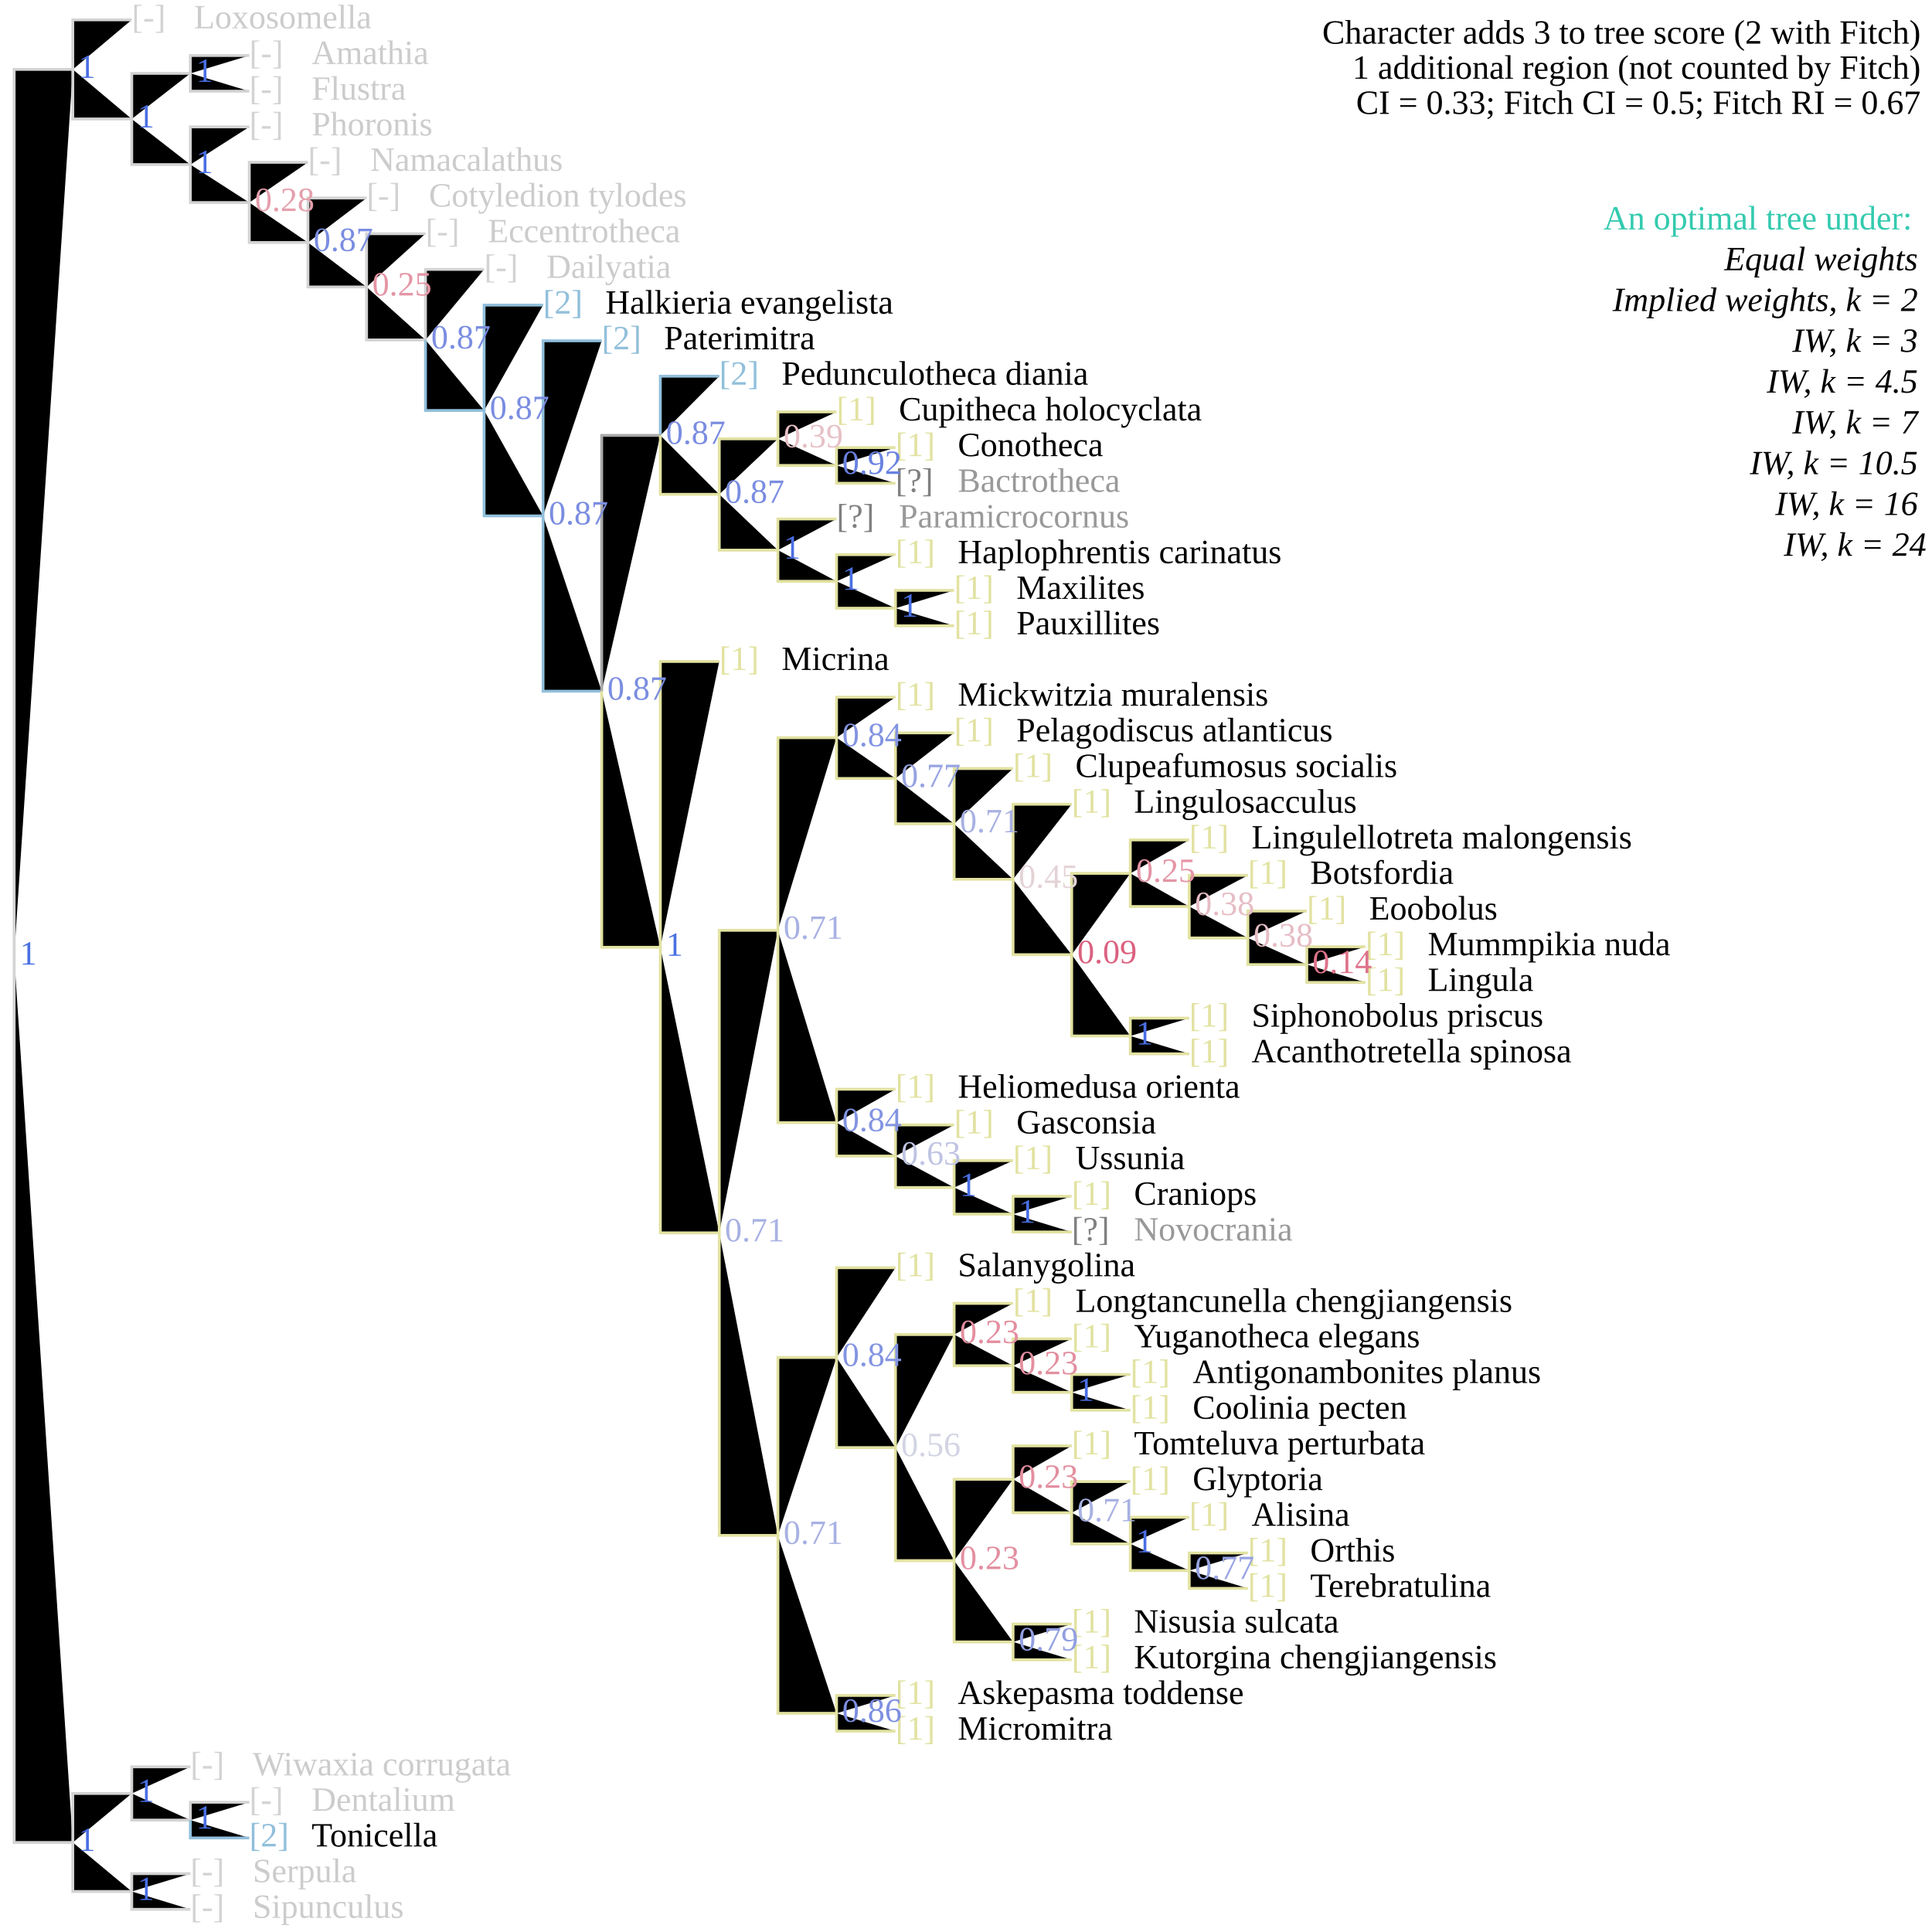
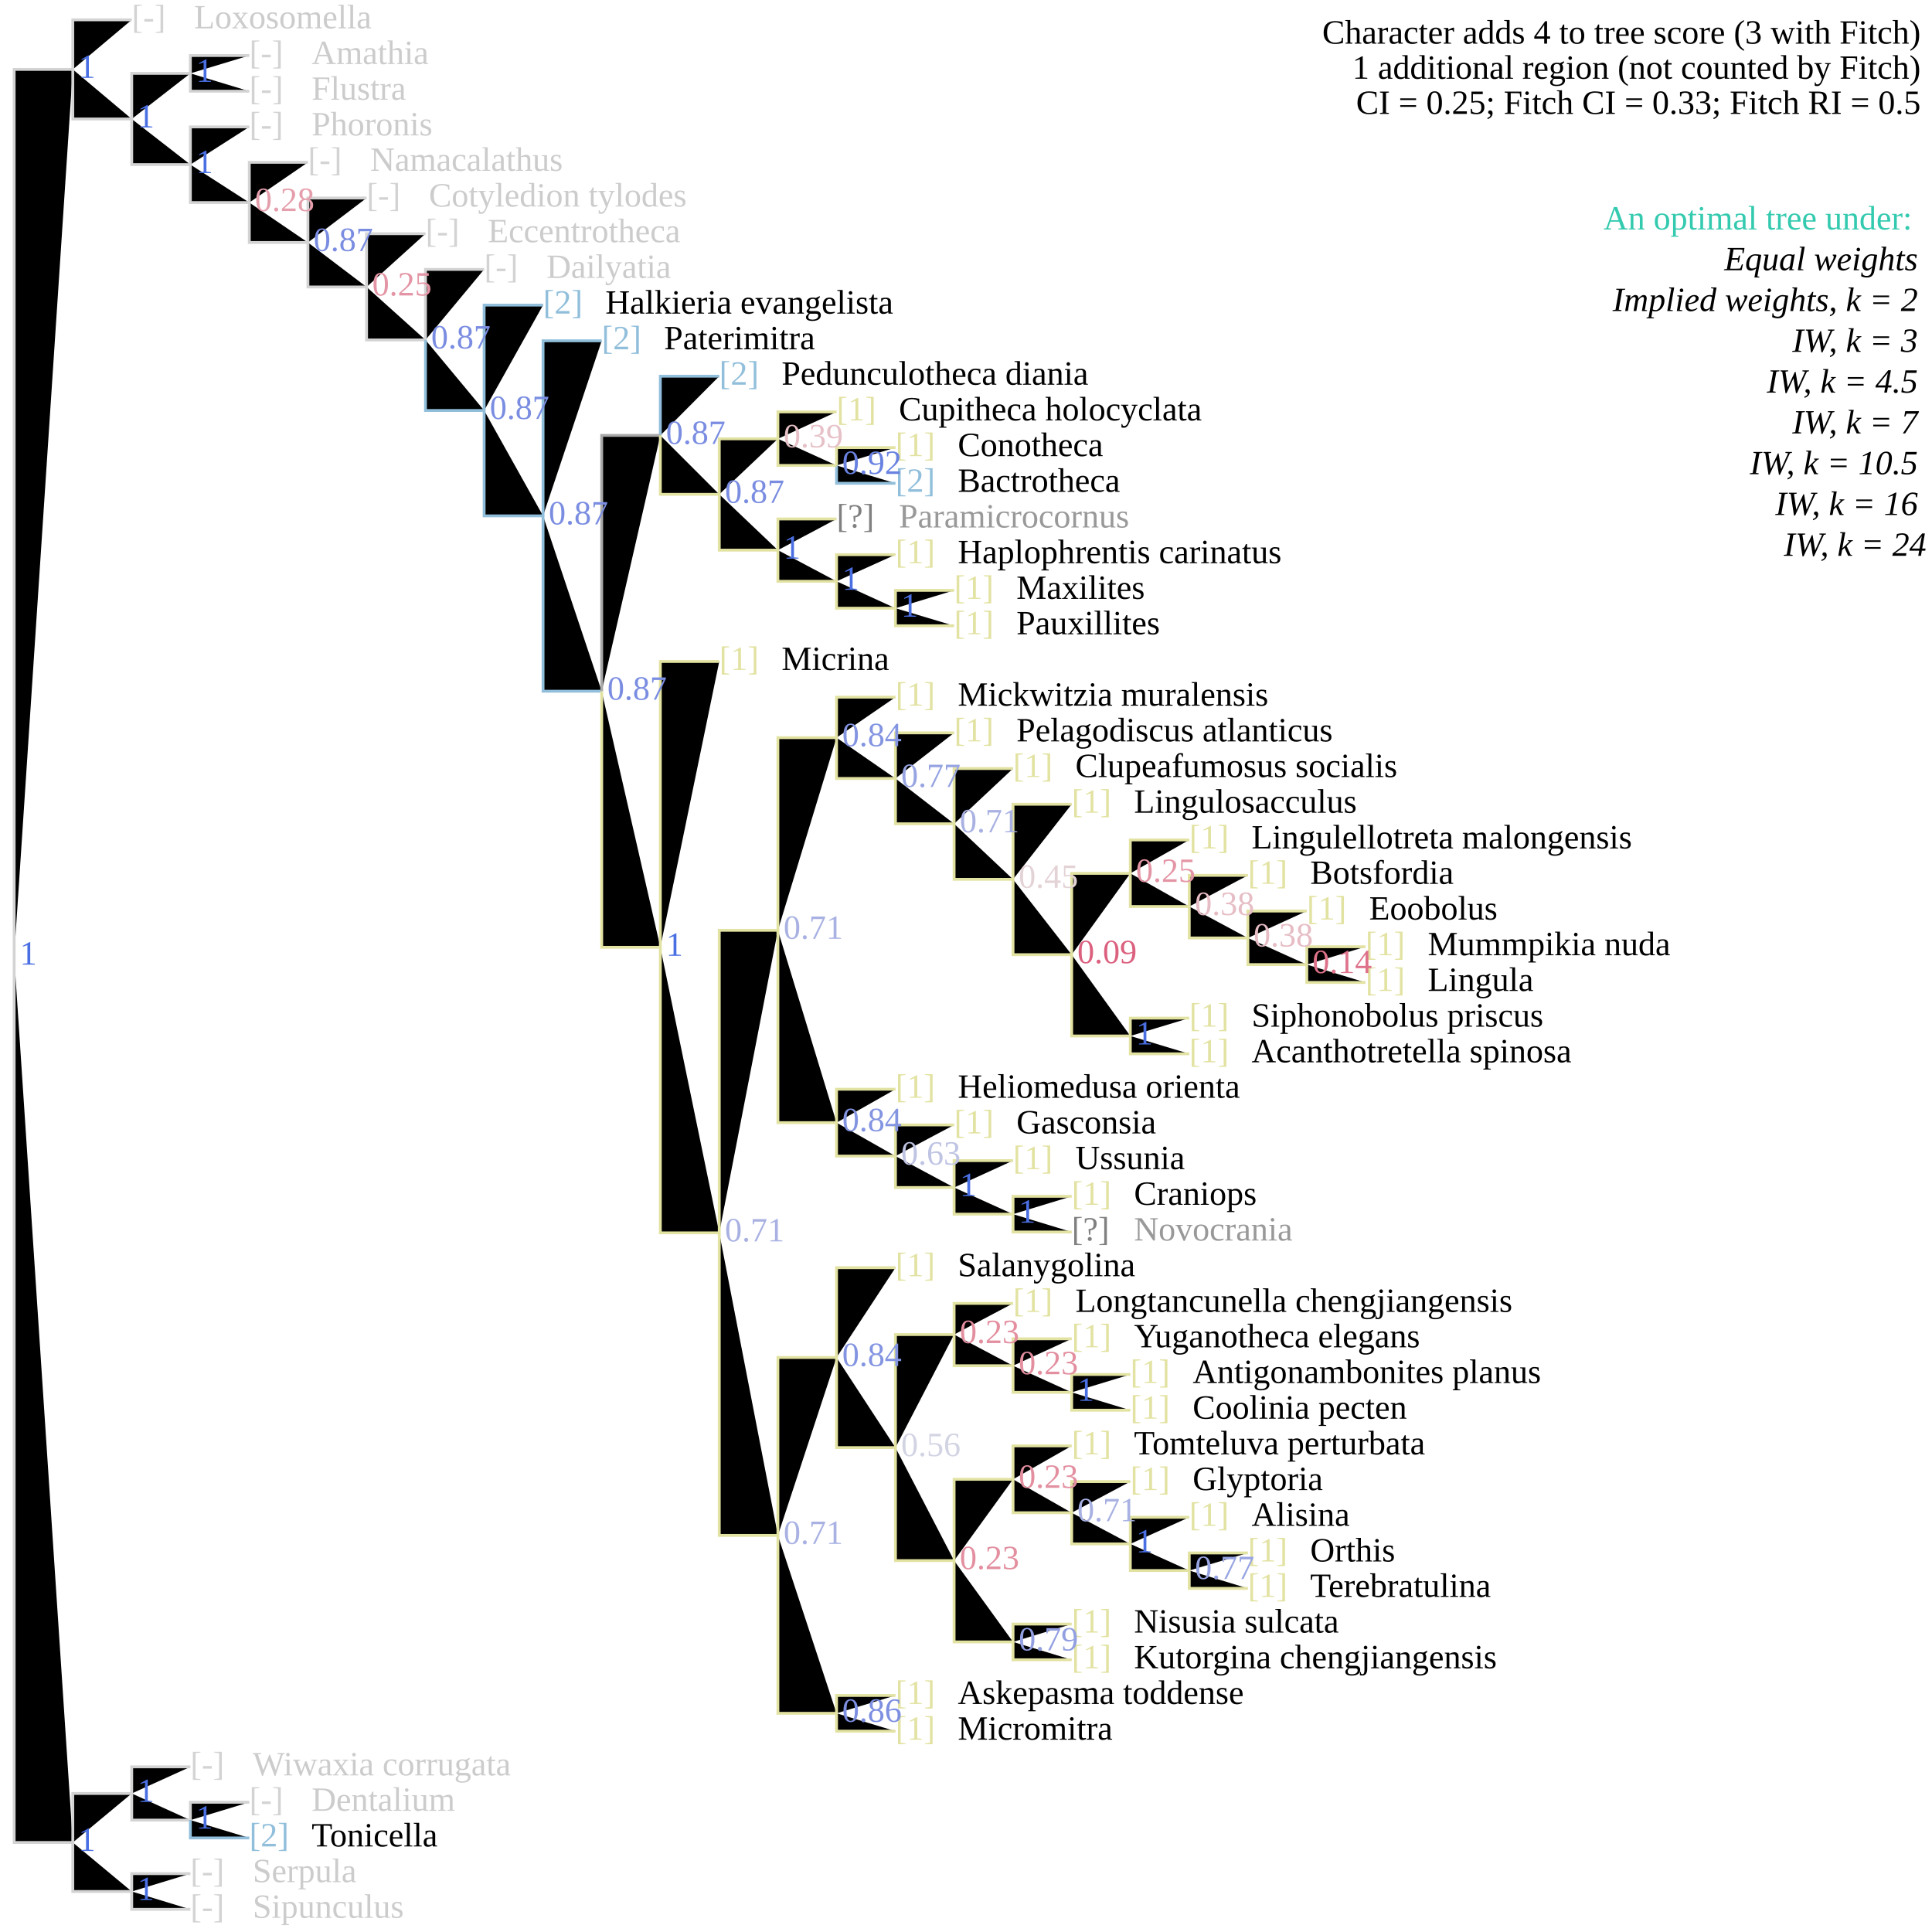
<svg xmlns="http://www.w3.org/2000/svg" version="1.1" width="682" height="682" class="tree" data-char="71">
-   <text x="678" y="15.4" text-anchor="end" class="stepsLabel">Character adds <tspan class="score">3</tspan> to tree score (<tspan class="score fitch">2</tspan> with Fitch)</text>
+   <text x="678" y="15.4" text-anchor="end" class="stepsLabel">Character adds <tspan class="score">4</tspan> to tree score (<tspan class="score fitch">3</tspan> with Fitch)</text>
  <text x="678" y="27.8" text-anchor="end" class="stepsLabel">
    <tspan class="score">1</tspan> additional region (not counted by Fitch)</text>
-   <text x="678" y="40.2" text-anchor="end" class="stepsLabel">CI = 0.33; Fitch CI = 0.5; Fitch RI = 0.67</text>
+   <text x="678" y="40.2" text-anchor="end" class="stepsLabel">CI = 0.25; Fitch CI = 0.33; Fitch RI = 0.5</text>
  <text x="678" y="65" text-anchor="end" class="stepsLabel">
    <tspan dy="16" fill="#34caaf">An optimal tree under:</tspan>
    <tspan x="680" style="font-style:italic" class="thisAn" dy="1.2em">Equal weights</tspan>
    <tspan x="680" style="font-style:italic" class="notThisAn" dy="1.2em">Implied weights, k = 2</tspan>
    <tspan x="680" style="font-style:italic" class="notThisAn" dy="1.2em">IW, k = 3</tspan>
    <tspan x="680" style="font-style:italic" class="notThisAn" dy="1.2em">IW, k = 4.5</tspan>
    <tspan x="680" style="font-style:italic" class="notThisAn" dy="1.2em">IW, k = 7</tspan>
    <tspan x="680" style="font-style:italic" class="notThisAn" dy="1.2em">IW, k = 10.5</tspan>
    <tspan x="680" style="font-style:italic" class="notThisAn" dy="1.2em">IW, k = 16</tspan>
    <tspan x="680" style="font-style:italic" class="notThisAn" dy="1.2em">IW, k = 24</tspan>
  </text>
  <text x="67.2" y="664.4" fill="lightgrey" class="flag">[-]</text>
  <text x="89.2" y="664.4" fill="#ccc" class="taxonLabel">Serpula</text>
  <text x="67.2" y="677" fill="lightgrey" class="flag">[-]</text>
  <text x="89.2" y="677" fill="#ccc" class="taxonLabel">Sipunculus</text>
  <text x="88" y="639.2" fill="lightgrey" class="flag">[-]</text>
  <text x="110" y="639.2" fill="#ccc" class="taxonLabel">Dentalium</text>
  <text x="88" y="651.8" fill="#91bfdb" class="flag">[2]</text>
  <text x="110" y="651.8" fill="#000" class="taxonLabel">Tonicella</text>
  <text x="67.2" y="626.7" fill="lightgrey" class="flag">[-]</text>
  <text x="89.2" y="626.7" fill="#ccc" class="taxonLabel">Wiwaxia corrugata</text>
  <text x="316.1" y="601.5" fill="#e2e2a2" class="flag">[1]</text>
  <text x="338.1" y="601.5" fill="#000" class="taxonLabel">Askepasma toddense</text>
  <text x="316.1" y="614.1" fill="#e2e2a2" class="flag">[1]</text>
  <text x="338.1" y="614.1" fill="#000" class="taxonLabel">Micromitra</text>
  <text x="378.3" y="576.3" fill="#e2e2a2" class="flag">[1]</text>
  <text x="400.3" y="576.3" fill="#000" class="taxonLabel">Nisusia sulcata</text>
  <text x="378.3" y="588.9" fill="#e2e2a2" class="flag">[1]</text>
  <text x="400.3" y="588.9" fill="#000" class="taxonLabel">Kutorgina chengjiangensis</text>
  <text x="440.5" y="551.2" fill="#e2e2a2" class="flag">[1]</text>
  <text x="462.5" y="551.2" fill="#000" class="taxonLabel">Orthis</text>
  <text x="440.5" y="563.7" fill="#e2e2a2" class="flag">[1]</text>
  <text x="462.5" y="563.7" fill="#000" class="taxonLabel">Terebratulina</text>
  <text x="419.8" y="538.6" fill="#e2e2a2" class="flag">[1]</text>
  <text x="441.8" y="538.6" fill="#000" class="taxonLabel">Alisina</text>
  <text x="399" y="526" fill="#e2e2a2" class="flag">[1]</text>
  <text x="421" y="526" fill="#000" class="taxonLabel">Glyptoria</text>
  <text x="378.3" y="513.4" fill="#e2e2a2" class="flag">[1]</text>
  <text x="400.3" y="513.4" fill="#000" class="taxonLabel">Tomteluva perturbata</text>
  <text x="399" y="488.2" fill="#e2e2a2" class="flag">[1]</text>
  <text x="421" y="488.2" fill="#000" class="taxonLabel">Antigonambonites planus</text>
  <text x="399" y="500.8" fill="#e2e2a2" class="flag">[1]</text>
  <text x="421" y="500.8" fill="#000" class="taxonLabel">Coolinia pecten</text>
  <text x="378.3" y="475.6" fill="#e2e2a2" class="flag">[1]</text>
  <text x="400.3" y="475.6" fill="#000" class="taxonLabel">Yuganotheca elegans</text>
  <text x="357.6" y="463.1" fill="#e2e2a2" class="flag">[1]</text>
  <text x="379.6" y="463.1" fill="#000" class="taxonLabel">Longtancunella chengjiangensis</text>
  <text x="316.1" y="450.5" fill="#e2e2a2" class="flag">[1]</text>
  <text x="338.1" y="450.5" fill="#000" class="taxonLabel">Salanygolina</text>
  <text x="378.3" y="425.3" fill="#e2e2a2" class="flag">[1]</text>
  <text x="400.3" y="425.3" fill="#000" class="taxonLabel">Craniops</text>
  <text x="378.3" y="437.9" fill="grey" class="flag">[?]</text>
  <text x="400.3" y="437.9" fill="#999" class="taxonLabel">Novocrania</text>
  <text x="357.6" y="412.7" fill="#e2e2a2" class="flag">[1]</text>
  <text x="379.6" y="412.7" fill="#000" class="taxonLabel">Ussunia</text>
  <text x="336.8" y="400.1" fill="#e2e2a2" class="flag">[1]</text>
  <text x="358.8" y="400.1" fill="#000" class="taxonLabel">Gasconsia</text>
  <text x="316.1" y="387.5" fill="#e2e2a2" class="flag">[1]</text>
  <text x="338.1" y="387.5" fill="#000" class="taxonLabel">Heliomedusa orienta</text>
  <text x="419.8" y="362.4" fill="#e2e2a2" class="flag">[1]</text>
  <text x="441.8" y="362.4" fill="#000" class="taxonLabel">Siphonobolus priscus</text>
  <text x="419.8" y="375" fill="#e2e2a2" class="flag">[1]</text>
  <text x="441.8" y="375" fill="#000" class="taxonLabel">Acanthotretella spinosa</text>
  <text x="482" y="337.2" fill="#e2e2a2" class="flag">[1]</text>
  <text x="504" y="337.2" fill="#000" class="taxonLabel">Mummpikia nuda</text>
  <text x="482" y="349.8" fill="#e2e2a2" class="flag">[1]</text>
  <text x="504" y="349.8" fill="#000" class="taxonLabel">Lingula</text>
  <text x="461.3" y="324.6" fill="#e2e2a2" class="flag">[1]</text>
  <text x="483.3" y="324.6" fill="#000" class="taxonLabel">Eoobolus</text>
  <text x="440.5" y="312" fill="#e2e2a2" class="flag">[1]</text>
  <text x="462.5" y="312" fill="#000" class="taxonLabel">Botsfordia</text>
  <text x="419.8" y="299.5" fill="#e2e2a2" class="flag">[1]</text>
  <text x="441.8" y="299.5" fill="#000" class="taxonLabel">Lingulellotreta malongensis</text>
  <text x="378.3" y="286.9" fill="#e2e2a2" class="flag">[1]</text>
  <text x="400.3" y="286.9" fill="#000" class="taxonLabel">Lingulosacculus</text>
  <text x="357.6" y="274.3" fill="#e2e2a2" class="flag">[1]</text>
  <text x="379.6" y="274.3" fill="#000" class="taxonLabel">Clupeafumosus socialis</text>
  <text x="336.8" y="261.7" fill="#e2e2a2" class="flag">[1]</text>
  <text x="358.8" y="261.7" fill="#000" class="taxonLabel">Pelagodiscus atlanticus</text>
  <text x="316.1" y="249.1" fill="#e2e2a2" class="flag">[1]</text>
  <text x="338.1" y="249.1" fill="#000" class="taxonLabel">Mickwitzia muralensis</text>
  <text x="253.9" y="236.5" fill="#e2e2a2" class="flag">[1]</text>
  <text x="275.9" y="236.5" fill="#000" class="taxonLabel">Micrina</text>
  <text x="336.8" y="211.4" fill="#e2e2a2" class="flag">[1]</text>
  <text x="358.8" y="211.4" fill="#000" class="taxonLabel">Maxilites</text>
  <text x="336.8" y="223.9" fill="#e2e2a2" class="flag">[1]</text>
  <text x="358.8" y="223.9" fill="#000" class="taxonLabel">Pauxillites</text>
  <text x="316.1" y="198.8" fill="#e2e2a2" class="flag">[1]</text>
  <text x="338.1" y="198.8" fill="#000" class="taxonLabel">Haplophrentis carinatus</text>
  <text x="295.3" y="186.2" fill="grey" class="flag">[?]</text>
  <text x="317.3" y="186.2" fill="#999" class="taxonLabel">Paramicrocornus</text>
  <text x="316.1" y="161" fill="#e2e2a2" class="flag">[1]</text>
  <text x="338.1" y="161" fill="#000" class="taxonLabel">Conotheca</text>
-   <text x="316.1" y="173.6" fill="grey" class="flag">[?]</text>
-   <text x="338.1" y="173.6" fill="#999" class="taxonLabel">Bactrotheca</text>
+   <text x="316.1" y="173.6" fill="#91bfdb" class="flag">[2]</text>
+   <text x="338.1" y="173.6" fill="#000" class="taxonLabel">Bactrotheca</text>
  <text x="295.3" y="148.4" fill="#e2e2a2" class="flag">[1]</text>
  <text x="317.3" y="148.4" fill="#000" class="taxonLabel">Cupitheca holocyclata</text>
  <text x="253.9" y="135.8" fill="#91bfdb" class="flag">[2]</text>
  <text x="275.9" y="135.8" fill="#000" class="taxonLabel">Pedunculotheca diania</text>
  <text x="212.4" y="123.3" fill="#91bfdb" class="flag">[2]</text>
  <text x="234.4" y="123.3" fill="#000" class="taxonLabel">Paterimitra</text>
  <text x="191.7" y="110.7" fill="#91bfdb" class="flag">[2]</text>
  <text x="213.7" y="110.7" fill="#000" class="taxonLabel">Halkieria evangelista</text>
  <text x="170.9" y="98.1" fill="lightgrey" class="flag">[-]</text>
  <text x="192.9" y="98.1" fill="#ccc" class="taxonLabel">Dailyatia</text>
  <text x="150.2" y="85.5" fill="lightgrey" class="flag">[-]</text>
  <text x="172.2" y="85.5" fill="#ccc" class="taxonLabel">Eccentrotheca</text>
  <text x="129.4" y="72.9" fill="lightgrey" class="flag">[-]</text>
  <text x="151.4" y="72.9" fill="#ccc" class="taxonLabel">Cotyledion tylodes</text>
  <text x="108.7" y="60.3" fill="lightgrey" class="flag">[-]</text>
  <text x="130.7" y="60.3" fill="#ccc" class="taxonLabel">Namacalathus</text>
  <text x="88" y="47.8" fill="lightgrey" class="flag">[-]</text>
  <text x="110" y="47.8" fill="#ccc" class="taxonLabel">Phoronis</text>
  <text x="88" y="22.6" fill="lightgrey" class="flag">[-]</text>
  <text x="110" y="22.6" fill="#ccc" class="taxonLabel">Amathia</text>
  <text x="88" y="35.2" fill="lightgrey" class="flag">[-]</text>
  <text x="110" y="35.2" fill="#ccc" class="taxonLabel">Flustra</text>
  <text x="46.5" y="10" fill="lightgrey" class="flag">[-]</text>
  <text x="68.5" y="10" fill="#ccc" class="taxonLabel">Loxosomella</text>
  <path d="M5,337.5V24.5H25.7M25.7,24.5V7H46.5M25.7,24.5V42H46.5M46.5,42V25.9H67.2M67.2,25.9V19.6H88M67.2,25.9V32.2H88M46.5,42V58.1H67.2M67.2,58.1V44.8H88M67.2,58.1V71.5H88M88,71.5V57.3H108.7M88,71.5V85.6H108.7M108.7,85.6V69.9H129.4M108.7,85.6V101.3H129.4M129.4,101.3V82.5H150.2M129.4,101.3V120H150.2M150.2,120V95.1H170.9M5,337.5V650.4H25.7M25.7,650.4V633.1H46.5M46.5,633.1V623.7H67.2M46.5,633.1V642.5H67.2M67.2,642.5V636.2H88M25.7,650.4V667.7H46.5M46.5,667.7V661.4H67.2M46.5,667.7V674H67.2" stroke="lightgrey" class="inapplicable" />
-   <path d="M150.2,120V144.9H170.9M170.9,144.9V107.7H191.7M170.9,144.9V182.1H191.7M191.7,182.1V120.3H212.4M191.7,182.1V244H212.4M233.1,153.7V132.8H253.9M67.2,642.5V648.8H88" stroke="#91bfdb" />
+   <path d="M150.2,120V144.9H170.9M170.9,144.9V107.7H191.7M170.9,144.9V182.1H191.7M191.7,182.1V120.3H212.4M191.7,182.1V244H212.4M233.1,153.7V132.8H253.9M295.3,164.3V170.6H316.1M67.2,642.5V648.8H88" stroke="#91bfdb" />
  <path d="M212.4,244V153.7H233.1" stroke="darkgrey" />
-   <path d="M233.1,153.7V174.5H253.9M253.9,174.5V154.9H274.6M274.6,154.9V145.4H295.3M274.6,154.9V164.3H295.3M295.3,164.3V158H316.1M295.3,164.3V170.6H316.1M253.9,174.5V194.2H274.6M274.6,194.2V183.2H295.3M274.6,194.2V205.2H295.3M295.3,205.2V195.8H316.1M295.3,205.2V214.7H316.1M316.1,214.7V208.4H336.8M316.1,214.7V220.9H336.8M212.4,244V334.4H233.1M233.1,334.4V233.5H253.9M233.1,334.4V435.2H253.9M253.9,435.2V328.4H274.6M274.6,328.4V260.4H295.3M295.3,260.4V246.1H316.1M295.3,260.4V274.8H316.1M316.1,274.8V258.7H336.8M316.1,274.8V290.8H336.8M336.8,290.8V271.3H357.6M336.8,290.8V310.4H357.6M357.6,310.4V283.9H378.3M357.6,310.4V337H378.3M378.3,337V308.3H399M399,308.3V296.5H419.8M399,308.3V320H419.8M419.8,320V309H440.5M419.8,320V331.1H440.5M440.5,331.1V321.6H461.3M440.5,331.1V340.5H461.3M461.3,340.5V334.2H482M461.3,340.5V346.8H482M378.3,337V365.7H399M399,365.7V359.4H419.8M399,365.7V372H419.8M274.6,328.4V396.3H295.3M295.3,396.3V384.5H316.1M295.3,396.3V408.1H316.1M316.1,408.1V397.1H336.8M316.1,408.1V419.2H336.8M336.8,419.2V409.7H357.6M336.8,419.2V428.6H357.6M357.6,428.6V422.3H378.3M357.6,428.6V434.9H378.3M253.9,435.2V542H274.6M274.6,542V479.2H295.3M295.3,479.2V447.5H316.1M295.3,479.2V511H316.1M316.1,511V471.1H336.8M336.8,471.1V460.1H357.6M336.8,471.1V482.1H357.6M357.6,482.1V472.6H378.3M357.6,482.1V491.5H378.3M378.3,491.5V485.2H399M378.3,491.5V497.8H399M316.1,511V550.9H336.8M336.8,550.9V522.2H357.6M357.6,522.2V510.4H378.3M357.6,522.2V534H378.3M378.3,534V523H399M378.3,534V545H399M399,545V535.6H419.8M399,545V554.4H419.8M419.8,554.4V548.2H440.5M419.8,554.4V560.7H440.5M336.8,550.9V579.6H357.6M357.6,579.6V573.3H378.3M357.6,579.6V585.9H378.3M274.6,542V604.8H295.3M295.3,604.8V598.5H316.1M295.3,604.8V611.1H316.1" stroke="#e2e2a2" />
+   <path d="M233.1,153.7V174.5H253.9M253.9,174.5V154.9H274.6M274.6,154.9V145.4H295.3M274.6,154.9V164.3H295.3M295.3,164.3V158H316.1M253.9,174.5V194.2H274.6M274.6,194.2V183.2H295.3M274.6,194.2V205.2H295.3M295.3,205.2V195.8H316.1M295.3,205.2V214.7H316.1M316.1,214.7V208.4H336.8M316.1,214.7V220.9H336.8M212.4,244V334.4H233.1M233.1,334.4V233.5H253.9M233.1,334.4V435.2H253.9M253.9,435.2V328.4H274.6M274.6,328.4V260.4H295.3M295.3,260.4V246.1H316.1M295.3,260.4V274.8H316.1M316.1,274.8V258.7H336.8M316.1,274.8V290.8H336.8M336.8,290.8V271.3H357.6M336.8,290.8V310.4H357.6M357.6,310.4V283.9H378.3M357.6,310.4V337H378.3M378.3,337V308.3H399M399,308.3V296.5H419.8M399,308.3V320H419.8M419.8,320V309H440.5M419.8,320V331.1H440.5M440.5,331.1V321.6H461.3M440.5,331.1V340.5H461.3M461.3,340.5V334.2H482M461.3,340.5V346.8H482M378.3,337V365.7H399M399,365.7V359.4H419.8M399,365.7V372H419.8M274.6,328.4V396.3H295.3M295.3,396.3V384.5H316.1M295.3,396.3V408.1H316.1M316.1,408.1V397.1H336.8M316.1,408.1V419.2H336.8M336.8,419.2V409.7H357.6M336.8,419.2V428.6H357.6M357.6,428.6V422.3H378.3M357.6,428.6V434.9H378.3M253.9,435.2V542H274.6M274.6,542V479.2H295.3M295.3,479.2V447.5H316.1M295.3,479.2V511H316.1M316.1,511V471.1H336.8M336.8,471.1V460.1H357.6M336.8,471.1V482.1H357.6M357.6,482.1V472.6H378.3M357.6,482.1V491.5H378.3M378.3,491.5V485.2H399M378.3,491.5V497.8H399M316.1,511V550.9H336.8M336.8,550.9V522.2H357.6M357.6,522.2V510.4H378.3M357.6,522.2V534H378.3M378.3,534V523H399M378.3,534V545H399M399,545V535.6H419.8M399,545V554.4H419.8M419.8,554.4V548.2H440.5M419.8,554.4V560.7H440.5M336.8,550.9V579.6H357.6M357.6,579.6V573.3H378.3M357.6,579.6V585.9H378.3M274.6,542V604.8H295.3M295.3,604.8V598.5H316.1M295.3,604.8V611.1H316.1" stroke="#e2e2a2" />
  <text x="7" y="340.5" class="node" fill="#4A6FE3">1</text>
  <text x="27.7" y="27.5" class="node" fill="#4A6FE3">1</text>
  <text x="48.5" y="45" class="node" fill="#4A6FE3">1</text>
  <text x="69.2" y="28.9" class="node" fill="#4A6FE3">1</text>
  <text x="69.2" y="61.1" class="node" fill="#4A6FE3">1</text>
  <text x="90" y="74.5" class="node" fill="#E59FAC">0.28</text>
  <text x="110.7" y="88.6" class="node" fill="#7A8DE1">0.87</text>
  <text x="131.4" y="104.3" class="node" fill="#E495A5">0.25</text>
  <text x="152.2" y="123" class="node" fill="#7A8DE1">0.87</text>
  <text x="172.9" y="147.9" class="node" fill="#7A8DE1">0.87</text>
  <text x="193.7" y="185.1" class="node" fill="#7A8DE1">0.87</text>
  <text x="214.4" y="247" class="node" fill="#7A8DE1">0.87</text>
  <text x="235.1" y="156.7" class="node" fill="#7A8DE1">0.87</text>
  <text x="255.9" y="177.5" class="node" fill="#7A8DE1">0.87</text>
  <text x="276.6" y="157.9" class="node" fill="#E6C1C7">0.39</text>
  <text x="297.3" y="167.3" class="node" fill="#6982E1">0.92</text>
  <text x="276.6" y="197.2" class="node" fill="#4A6FE3">1</text>
  <text x="297.3" y="208.2" class="node" fill="#4A6FE3">1</text>
  <text x="318.1" y="217.7" class="node" fill="#4A6FE3">1</text>
  <text x="235.1" y="337.4" class="node" fill="#4A6FE3">1</text>
  <text x="255.9" y="438.2" class="node" fill="#A8B1E2">0.71</text>
  <text x="276.6" y="331.4" class="node" fill="#A8B1E2">0.71</text>
  <text x="297.3" y="263.4" class="node" fill="#8394E1">0.84</text>
  <text x="318.1" y="277.8" class="node" fill="#97A4E2">0.77</text>
  <text x="338.8" y="293.8" class="node" fill="#A8B1E2">0.71</text>
  <text x="359.6" y="313.4" class="node" fill="#E4D3D6">0.45</text>
  <text x="380.3" y="340" class="node" fill="#DB617F">0.09</text>
  <text x="401" y="311.3" class="node" fill="#E495A5">0.25</text>
  <text x="421.8" y="323" class="node" fill="#E6BDC5">0.38</text>
  <text x="442.5" y="334.1" class="node" fill="#E6BDC5">0.38</text>
  <text x="463.3" y="343.5" class="node" fill="#DE728B">0.14</text>
  <text x="401" y="368.7" class="node" fill="#4A6FE3">1</text>
  <text x="297.3" y="399.3" class="node" fill="#8394E1">0.84</text>
  <text x="318.1" y="411.1" class="node" fill="#BFC4E3">0.63</text>
  <text x="338.8" y="422.2" class="node" fill="#4A6FE3">1</text>
  <text x="359.6" y="431.6" class="node" fill="#4A6FE3">1</text>
  <text x="276.6" y="545" class="node" fill="#A8B1E2">0.71</text>
  <text x="297.3" y="482.2" class="node" fill="#8394E1">0.84</text>
  <text x="318.1" y="514" class="node" fill="#D2D4E3">0.56</text>
  <text x="338.8" y="474.1" class="node" fill="#E38FA0">0.23</text>
  <text x="359.6" y="485.1" class="node" fill="#E38FA0">0.23</text>
  <text x="380.3" y="494.5" class="node" fill="#4A6FE3">1</text>
  <text x="338.8" y="553.9" class="node" fill="#E38FA0">0.23</text>
  <text x="359.6" y="525.2" class="node" fill="#E38FA0">0.23</text>
  <text x="380.3" y="537" class="node" fill="#A8B1E2">0.71</text>
  <text x="401" y="548" class="node" fill="#4A6FE3">1</text>
  <text x="421.8" y="557.4" class="node" fill="#97A4E2">0.77</text>
  <text x="359.6" y="582.6" class="node" fill="#929FE1">0.79</text>
  <text x="297.3" y="607.8" class="node" fill="#7D8FE1">0.86</text>
  <text x="27.7" y="653.4" class="node" fill="#4A6FE3">1</text>
  <text x="48.5" y="636.1" class="node" fill="#4A6FE3">1</text>
  <text x="69.2" y="645.5" class="node" fill="#4A6FE3">1</text>
  <text x="48.5" y="670.7" class="node" fill="#4A6FE3">1</text>
</svg>
